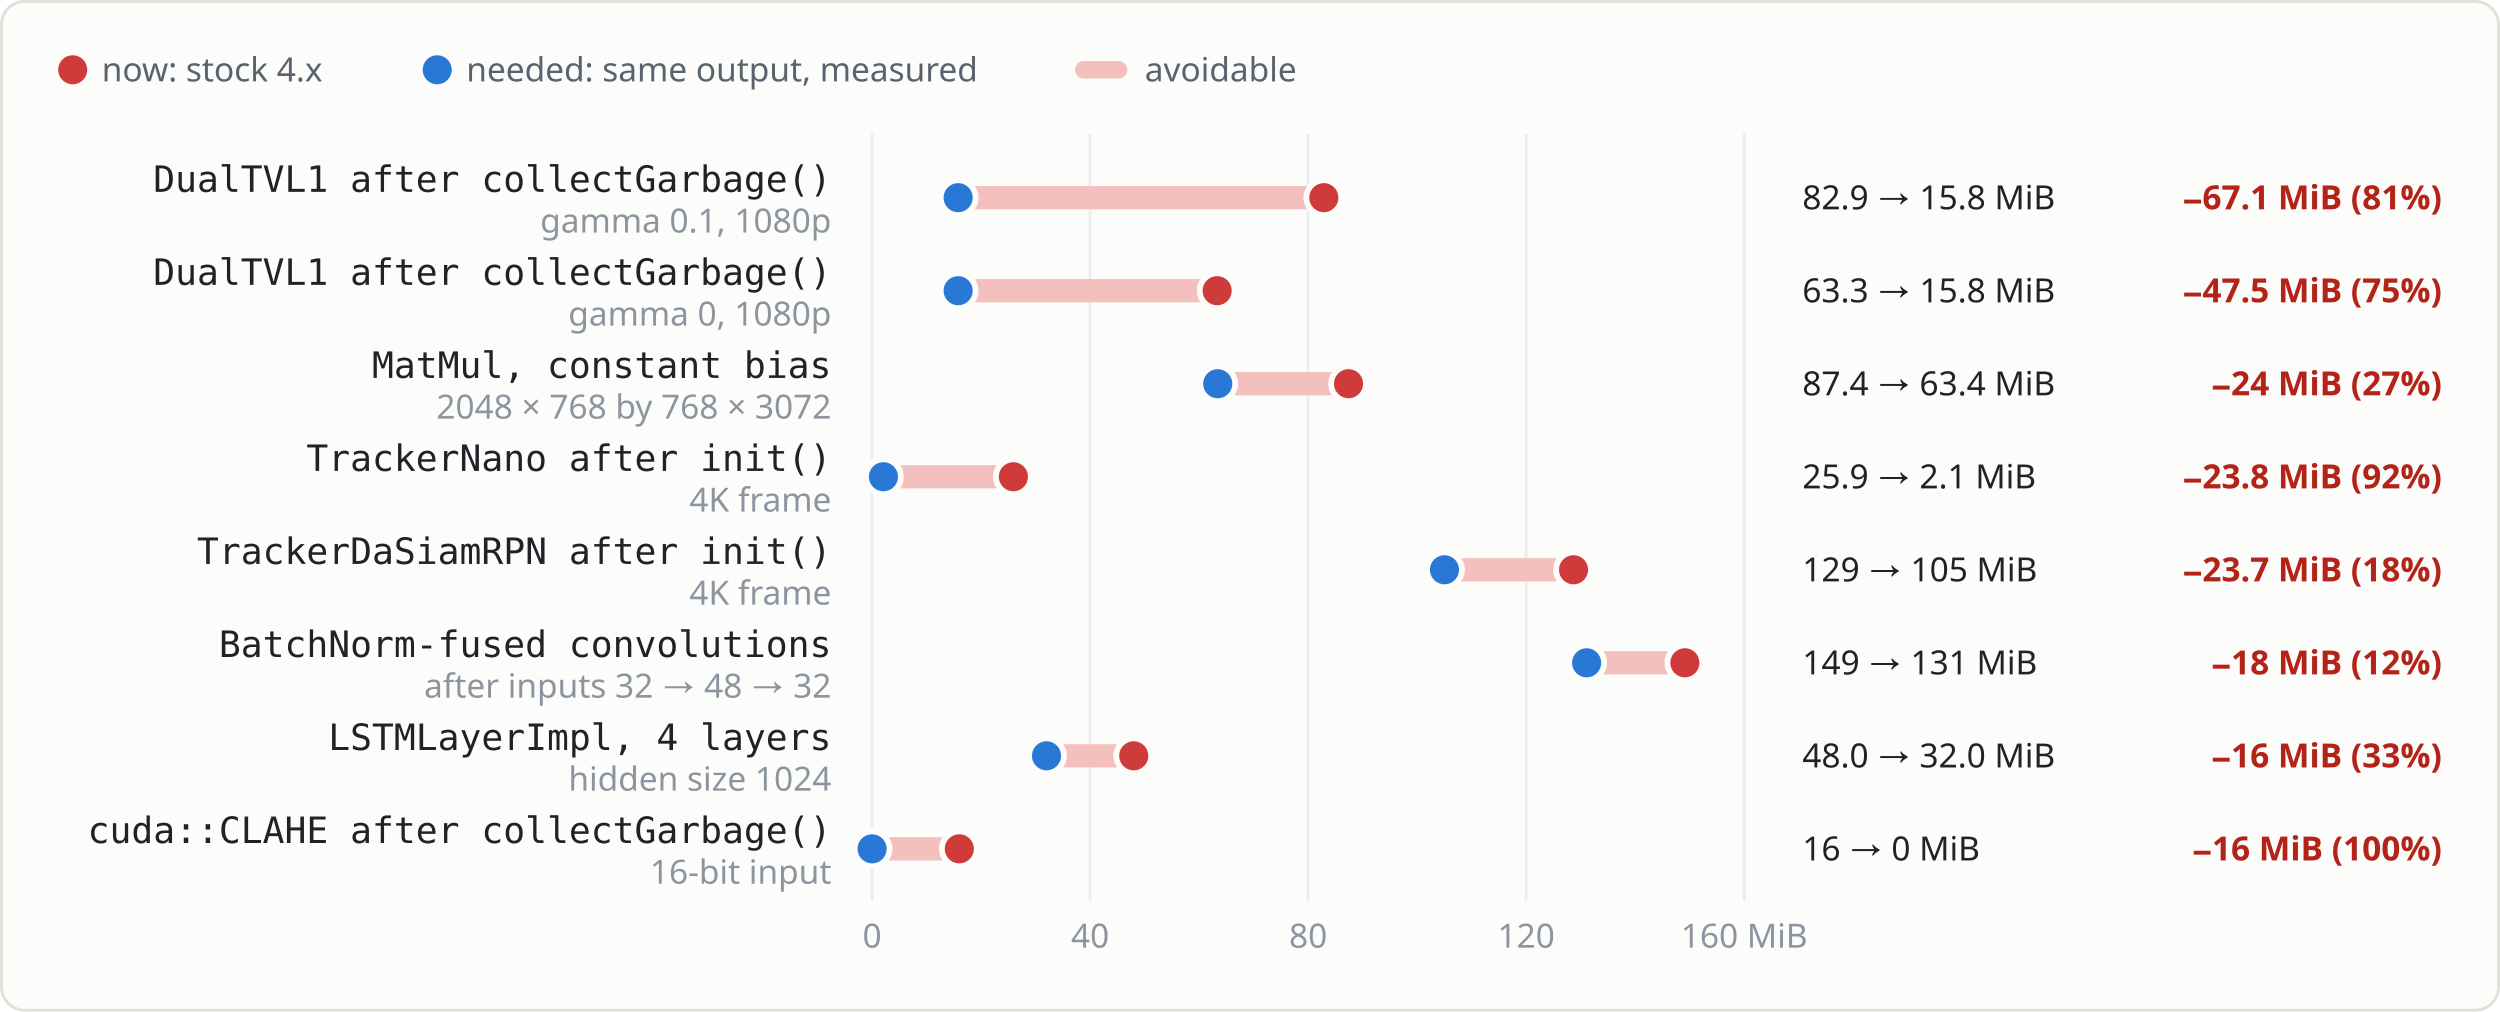
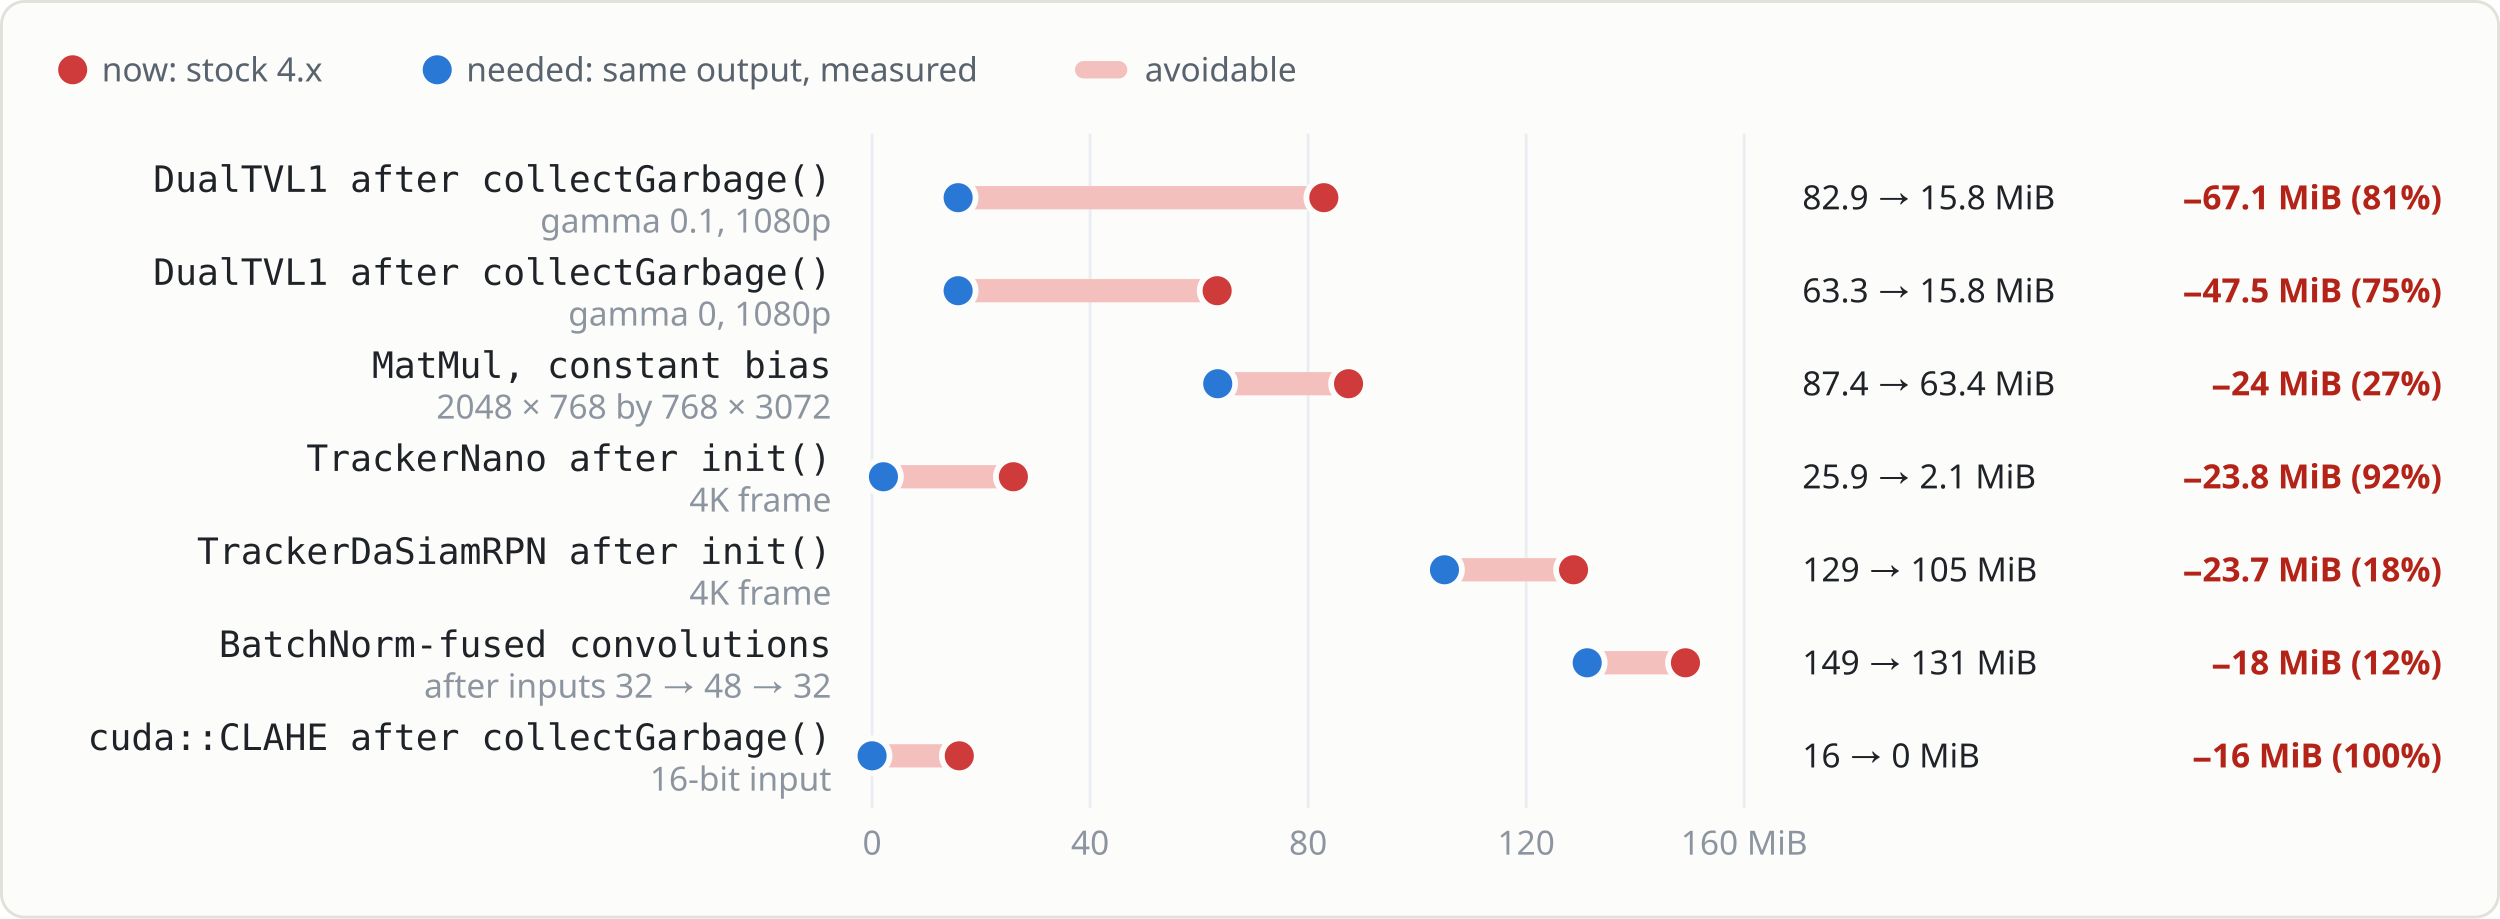
- <svg xmlns="http://www.w3.org/2000/svg" width="860" height="348" viewBox="0 0 860 348" role="img">
+ <svg xmlns="http://www.w3.org/2000/svg" width="860" height="316" viewBox="0 0 860 316" role="img">
  <style>.bg{fill:#fcfcfb;stroke:#e1e0d9}.ink{fill:#1f2328}.ink2{fill:#59636e}.muted{fill:#8c959f}.grid{stroke:#eaeef2}.axis{stroke:#d1d9e0}.need{fill:#2a78d6;stroke:#fcfcfb}.now{fill:#cf3a3a;stroke:#fcfcfb}.gap{stroke:#f4c0bd}.gapt{fill:#b42318}.sw-need{fill:#2a78d6}.sw-now{fill:#cf3a3a}.sw-gap{fill:#f4c0bd}@media (prefers-color-scheme: dark){.bg{fill:#151b23;stroke:#30363d}.ink{fill:#e6edf3}.ink2{fill:#9198a1}.muted{fill:#7d8590}.grid{stroke:#262c36}.axis{stroke:#3d444d}.need{fill:#4493f8;stroke:#151b23}.now{fill:#f05d5d;stroke:#151b23}.gap{stroke:#5c2a2a}.gapt{fill:#ff8a80}.sw-need{fill:#4493f8}.sw-now{fill:#f05d5d}.sw-gap{fill:#5c2a2a}}text{font-family:-apple-system, BlinkMacSystemFont, "Segoe UI", "Noto Sans", Helvetica, Arial, sans-serif;font-size:13px}.mono{font-family:ui-monospace, SFMono-Regular, "SF Mono", Menlo, Consolas, monospace;font-size:12.5px}.small{font-size:11.5px}.b{font-weight:600}.title{font-size:14px;font-weight:600}</style>
-   <rect class="bg" x="0.5" y="0.5" width="859" height="347" rx="8" />
+   <rect class="bg" x="0.5" y="0.5" width="859" height="315" rx="8" />
  <circle class="sw-now" cx="25" cy="24" r="5" />
  <text class="ink2 small" x="35.0" y="28.0" text-anchor="start">now: stock 4.x</text>
  <circle class="sw-need" cx="150.4" cy="24" r="5" />
  <text class="ink2 small" x="160.4" y="28.0" text-anchor="start">needed: same output, measured</text>
  <rect class="sw-gap" x="369.8" y="21" width="18" height="6" rx="3" />
  <text class="ink2 small" x="393.8" y="28.0" text-anchor="start">avoidable</text>
-   <line class="grid" x1="300.0" y1="46" x2="300.0" y2="310" stroke-width="1" />
-   <text class="muted small" x="300.0" y="326.0" text-anchor="middle">0</text>
-   <line class="grid" x1="375.0" y1="46" x2="375.0" y2="310" stroke-width="1" />
-   <text class="muted small" x="375.0" y="326.0" text-anchor="middle">40</text>
-   <line class="grid" x1="450.0" y1="46" x2="450.0" y2="310" stroke-width="1" />
-   <text class="muted small" x="450.0" y="326.0" text-anchor="middle">80</text>
-   <line class="grid" x1="525.0" y1="46" x2="525.0" y2="310" stroke-width="1" />
-   <text class="muted small" x="525.0" y="326.0" text-anchor="middle">120</text>
-   <line class="grid" x1="600.0" y1="46" x2="600.0" y2="310" stroke-width="1" />
-   <text class="muted small" x="600.0" y="326.0" text-anchor="middle">160 MiB</text>
+   <line class="grid" x1="300.0" y1="46" x2="300.0" y2="278" stroke-width="1" />
+   <text class="muted small" x="300.0" y="294.0" text-anchor="middle">0</text>
+   <line class="grid" x1="375.0" y1="46" x2="375.0" y2="278" stroke-width="1" />
+   <text class="muted small" x="375.0" y="294.0" text-anchor="middle">40</text>
+   <line class="grid" x1="450.0" y1="46" x2="450.0" y2="278" stroke-width="1" />
+   <text class="muted small" x="450.0" y="294.0" text-anchor="middle">80</text>
+   <line class="grid" x1="525.0" y1="46" x2="525.0" y2="278" stroke-width="1" />
+   <text class="muted small" x="525.0" y="294.0" text-anchor="middle">120</text>
+   <line class="grid" x1="600.0" y1="46" x2="600.0" y2="278" stroke-width="1" />
+   <text class="muted small" x="600.0" y="294.0" text-anchor="middle">160 MiB</text>
  <text class="mono ink" x="286.0" y="66.0" text-anchor="end">DualTVL1 after collectGarbage()</text>
  <text class="muted small" x="286.0" y="80.0" text-anchor="end">gamma 0.1, 1080p</text>
  <line class="gap" x1="329.6" y1="68.0" x2="455.4" y2="68.0" stroke-width="8" stroke-linecap="round" />
  <circle class="need" cx="329.6" cy="68.0" r="6" stroke-width="2" />
  <circle class="now" cx="455.4" cy="68.0" r="6" stroke-width="2" />
  <text class="ink small" x="620.0" y="72.0" text-anchor="start">82.9 → 15.8 MiB</text>
  <text class="gapt small b" x="840.0" y="72.0" text-anchor="end">−67.1 MiB (81%)</text>
  <text class="mono ink" x="286.0" y="98.0" text-anchor="end">DualTVL1 after collectGarbage()</text>
  <text class="muted small" x="286.0" y="112.0" text-anchor="end">gamma 0, 1080p</text>
  <line class="gap" x1="329.6" y1="100.0" x2="418.7" y2="100.0" stroke-width="8" stroke-linecap="round" />
  <circle class="need" cx="329.6" cy="100.0" r="6" stroke-width="2" />
  <circle class="now" cx="418.7" cy="100.0" r="6" stroke-width="2" />
  <text class="ink small" x="620.0" y="104.0" text-anchor="start">63.3 → 15.8 MiB</text>
  <text class="gapt small b" x="840.0" y="104.0" text-anchor="end">−47.5 MiB (75%)</text>
  <text class="mono ink" x="286.0" y="130.0" text-anchor="end">MatMul, constant bias</text>
  <text class="muted small" x="286.0" y="144.0" text-anchor="end">2048 × 768 by 768 × 3072</text>
  <line class="gap" x1="418.9" y1="132.0" x2="463.9" y2="132.0" stroke-width="8" stroke-linecap="round" />
  <circle class="need" cx="418.9" cy="132.0" r="6" stroke-width="2" />
  <circle class="now" cx="463.9" cy="132.0" r="6" stroke-width="2" />
  <text class="ink small" x="620.0" y="136.0" text-anchor="start">87.4 → 63.4 MiB</text>
  <text class="gapt small b" x="840.0" y="136.0" text-anchor="end">−24 MiB (27%)</text>
  <text class="mono ink" x="286.0" y="162.0" text-anchor="end">TrackerNano after init()</text>
  <text class="muted small" x="286.0" y="176.0" text-anchor="end">4K frame</text>
  <line class="gap" x1="303.9" y1="164.0" x2="348.6" y2="164.0" stroke-width="8" stroke-linecap="round" />
  <circle class="need" cx="303.9" cy="164.0" r="6" stroke-width="2" />
  <circle class="now" cx="348.6" cy="164.0" r="6" stroke-width="2" />
  <text class="ink small" x="620.0" y="168.0" text-anchor="start">25.9 → 2.1 MiB</text>
  <text class="gapt small b" x="840.0" y="168.0" text-anchor="end">−23.8 MiB (92%)</text>
  <text class="mono ink" x="286.0" y="194.0" text-anchor="end">TrackerDaSiamRPN after init()</text>
  <text class="muted small" x="286.0" y="208.0" text-anchor="end">4K frame</text>
  <line class="gap" x1="496.9" y1="196.0" x2="541.3" y2="196.0" stroke-width="8" stroke-linecap="round" />
  <circle class="need" cx="496.9" cy="196.0" r="6" stroke-width="2" />
  <circle class="now" cx="541.3" cy="196.0" r="6" stroke-width="2" />
  <text class="ink small" x="620.0" y="200.0" text-anchor="start">129 → 105 MiB</text>
  <text class="gapt small b" x="840.0" y="200.0" text-anchor="end">−23.7 MiB (18%)</text>
  <text class="mono ink" x="286.0" y="226.0" text-anchor="end">BatchNorm-fused convolutions</text>
  <text class="muted small" x="286.0" y="240.0" text-anchor="end">after inputs 32 → 48 → 32</text>
-   <line class="gap" x1="545.8" y1="228.0" x2="579.6" y2="228.0" stroke-width="8" stroke-linecap="round" />
-   <circle class="need" cx="545.8" cy="228.0" r="6" stroke-width="2" />
-   <circle class="now" cx="579.6" cy="228.0" r="6" stroke-width="2" />
+   <line class="gap" x1="546.0" y1="228.0" x2="579.8" y2="228.0" stroke-width="8" stroke-linecap="round" />
+   <circle class="need" cx="546.0" cy="228.0" r="6" stroke-width="2" />
+   <circle class="now" cx="579.8" cy="228.0" r="6" stroke-width="2" />
  <text class="ink small" x="620.0" y="232.0" text-anchor="start">149 → 131 MiB</text>
  <text class="gapt small b" x="840.0" y="232.0" text-anchor="end">−18 MiB (12%)</text>
-   <text class="mono ink" x="286.0" y="258.0" text-anchor="end">LSTMLayerImpl, 4 layers</text>
-   <text class="muted small" x="286.0" y="272.0" text-anchor="end">hidden size 1024</text>
-   <line class="gap" x1="360.0" y1="260.0" x2="390.0" y2="260.0" stroke-width="8" stroke-linecap="round" />
-   <circle class="need" cx="360.0" cy="260.0" r="6" stroke-width="2" />
-   <circle class="now" cx="390.0" cy="260.0" r="6" stroke-width="2" />
-   <text class="ink small" x="620.0" y="264.0" text-anchor="start">48.0 → 32.0 MiB</text>
-   <text class="gapt small b" x="840.0" y="264.0" text-anchor="end">−16 MiB (33%)</text>
-   <text class="mono ink" x="286.0" y="290.0" text-anchor="end">cuda::CLAHE after collectGarbage()</text>
-   <text class="muted small" x="286.0" y="304.0" text-anchor="end">16-bit input</text>
-   <line class="gap" x1="300.0" y1="292.0" x2="330.0" y2="292.0" stroke-width="8" stroke-linecap="round" />
-   <circle class="need" cx="300.0" cy="292.0" r="6" stroke-width="2" />
-   <circle class="now" cx="330.0" cy="292.0" r="6" stroke-width="2" />
-   <text class="ink small" x="620.0" y="296.0" text-anchor="start">16 → 0 MiB</text>
-   <text class="gapt small b" x="840.0" y="296.0" text-anchor="end">−16 MiB (100%)</text>
+   <text class="mono ink" x="286.0" y="258.0" text-anchor="end">cuda::CLAHE after collectGarbage()</text>
+   <text class="muted small" x="286.0" y="272.0" text-anchor="end">16-bit input</text>
+   <line class="gap" x1="300.0" y1="260.0" x2="330.0" y2="260.0" stroke-width="8" stroke-linecap="round" />
+   <circle class="need" cx="300.0" cy="260.0" r="6" stroke-width="2" />
+   <circle class="now" cx="330.0" cy="260.0" r="6" stroke-width="2" />
+   <text class="ink small" x="620.0" y="264.0" text-anchor="start">16 → 0 MiB</text>
+   <text class="gapt small b" x="840.0" y="264.0" text-anchor="end">−16 MiB (100%)</text>
</svg>
